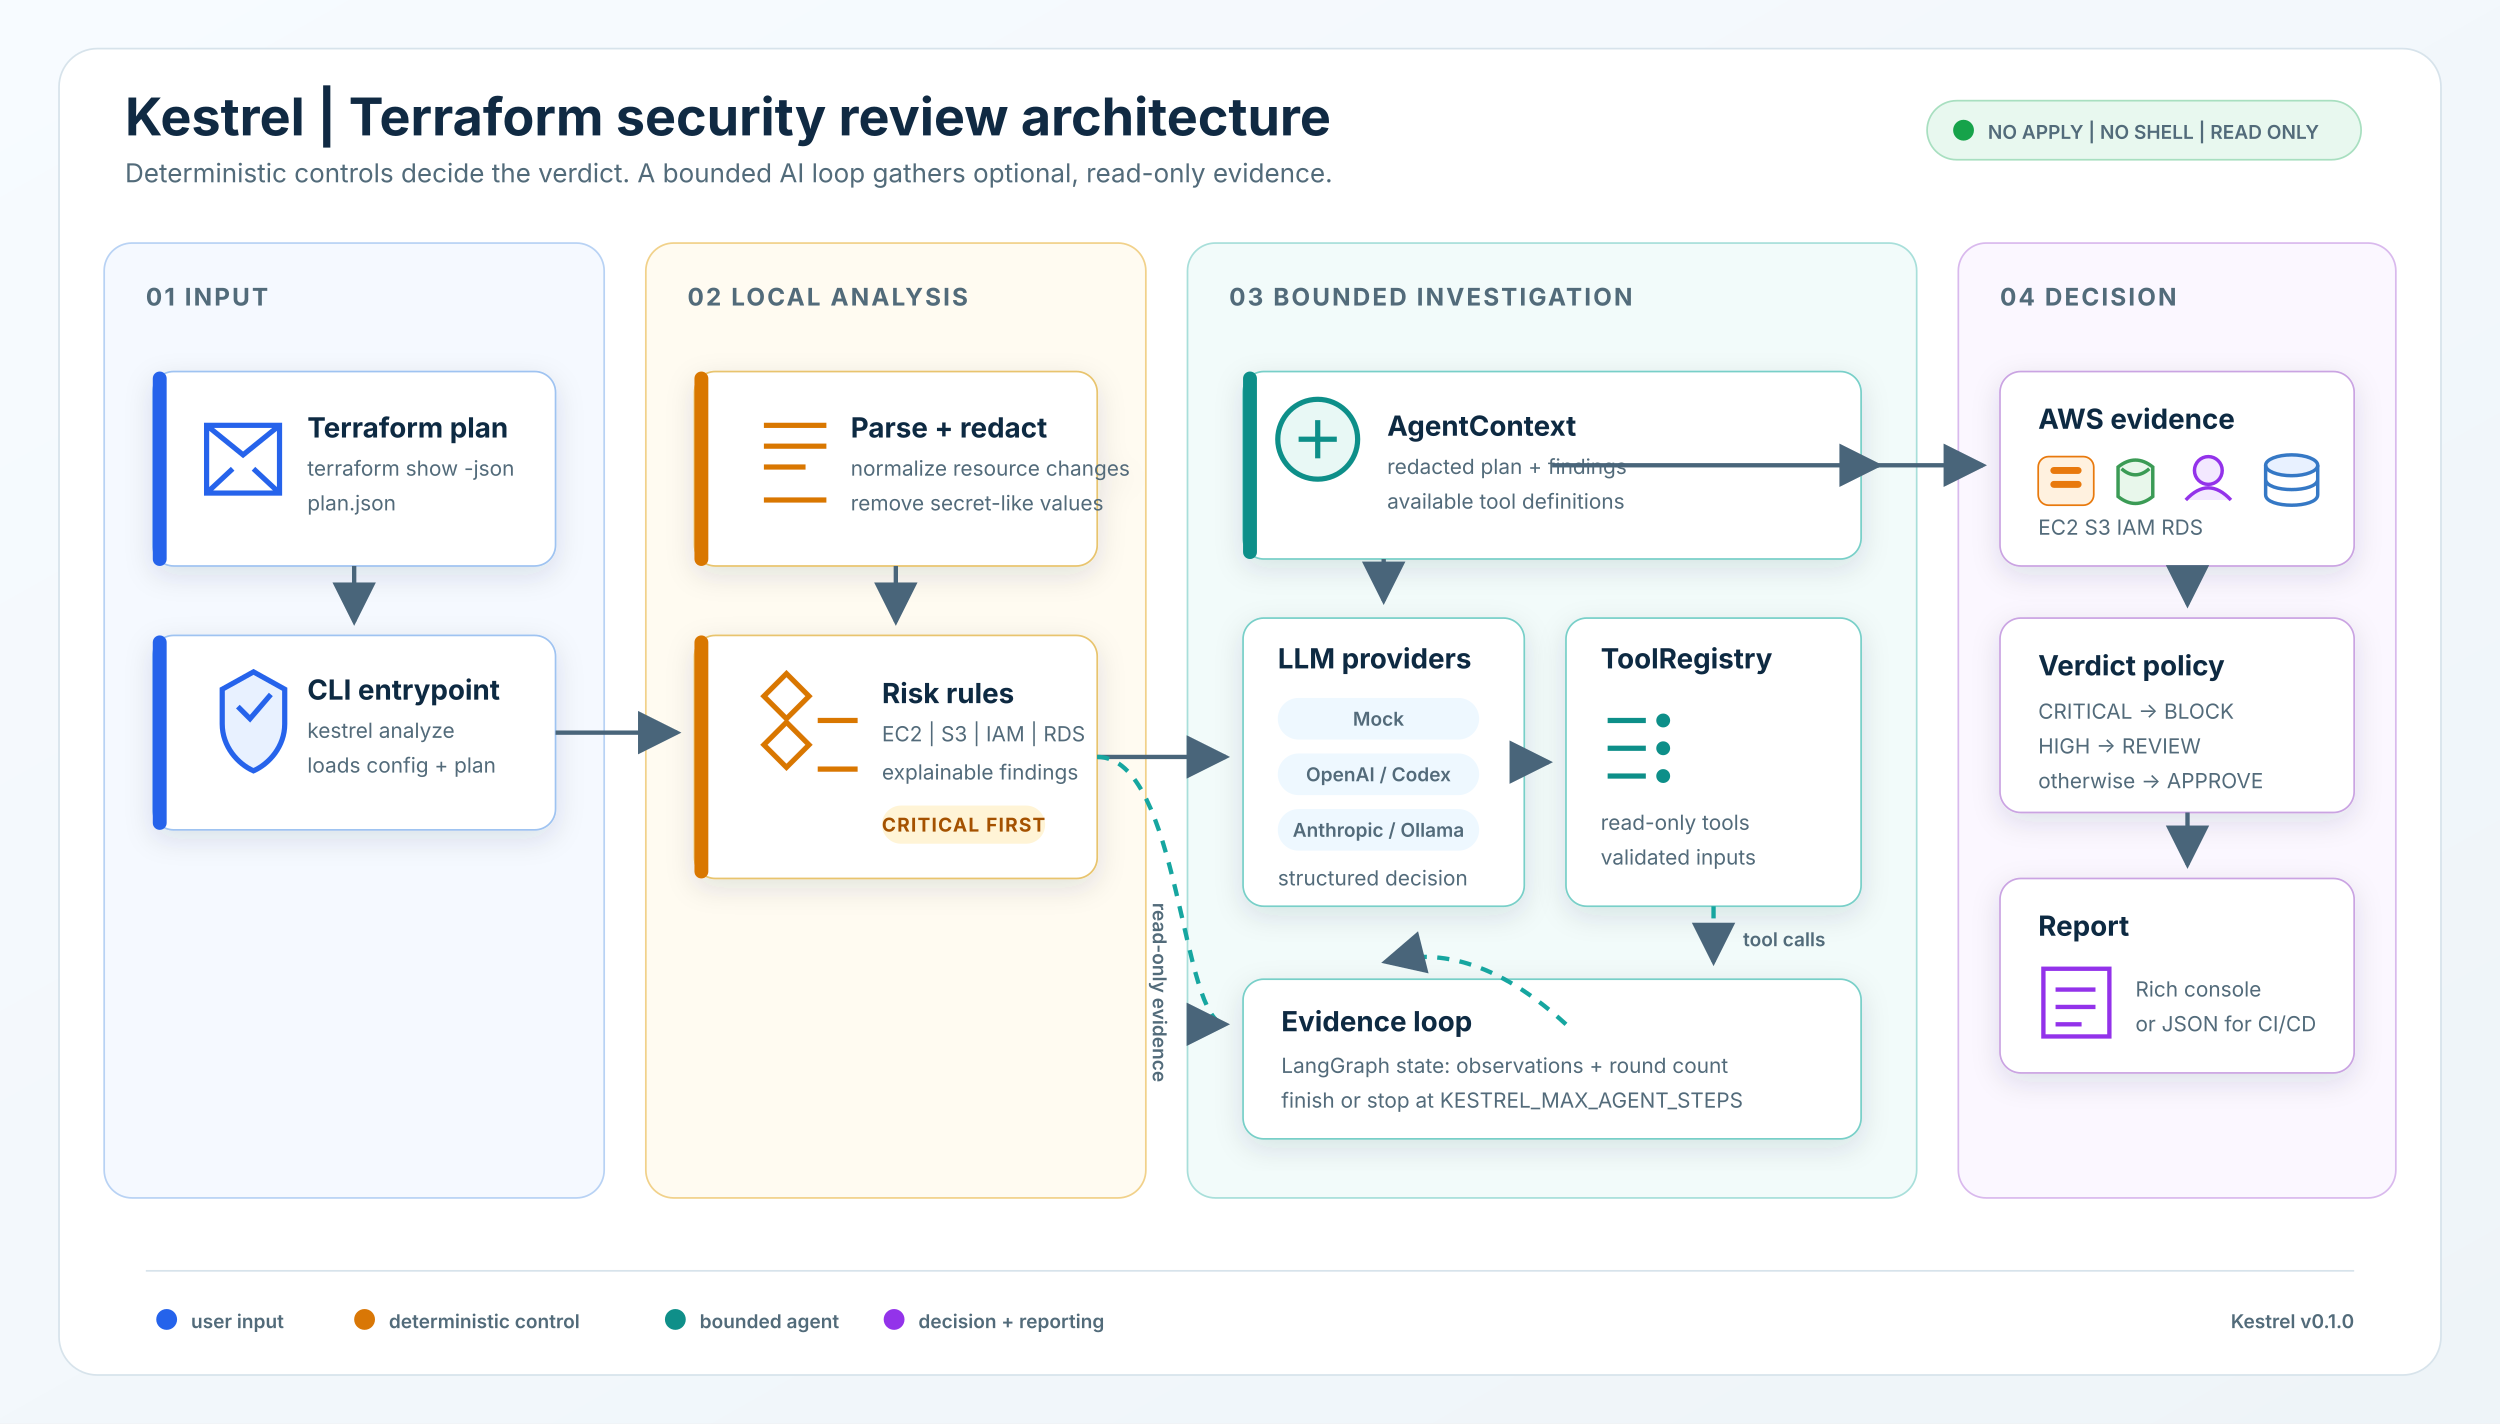
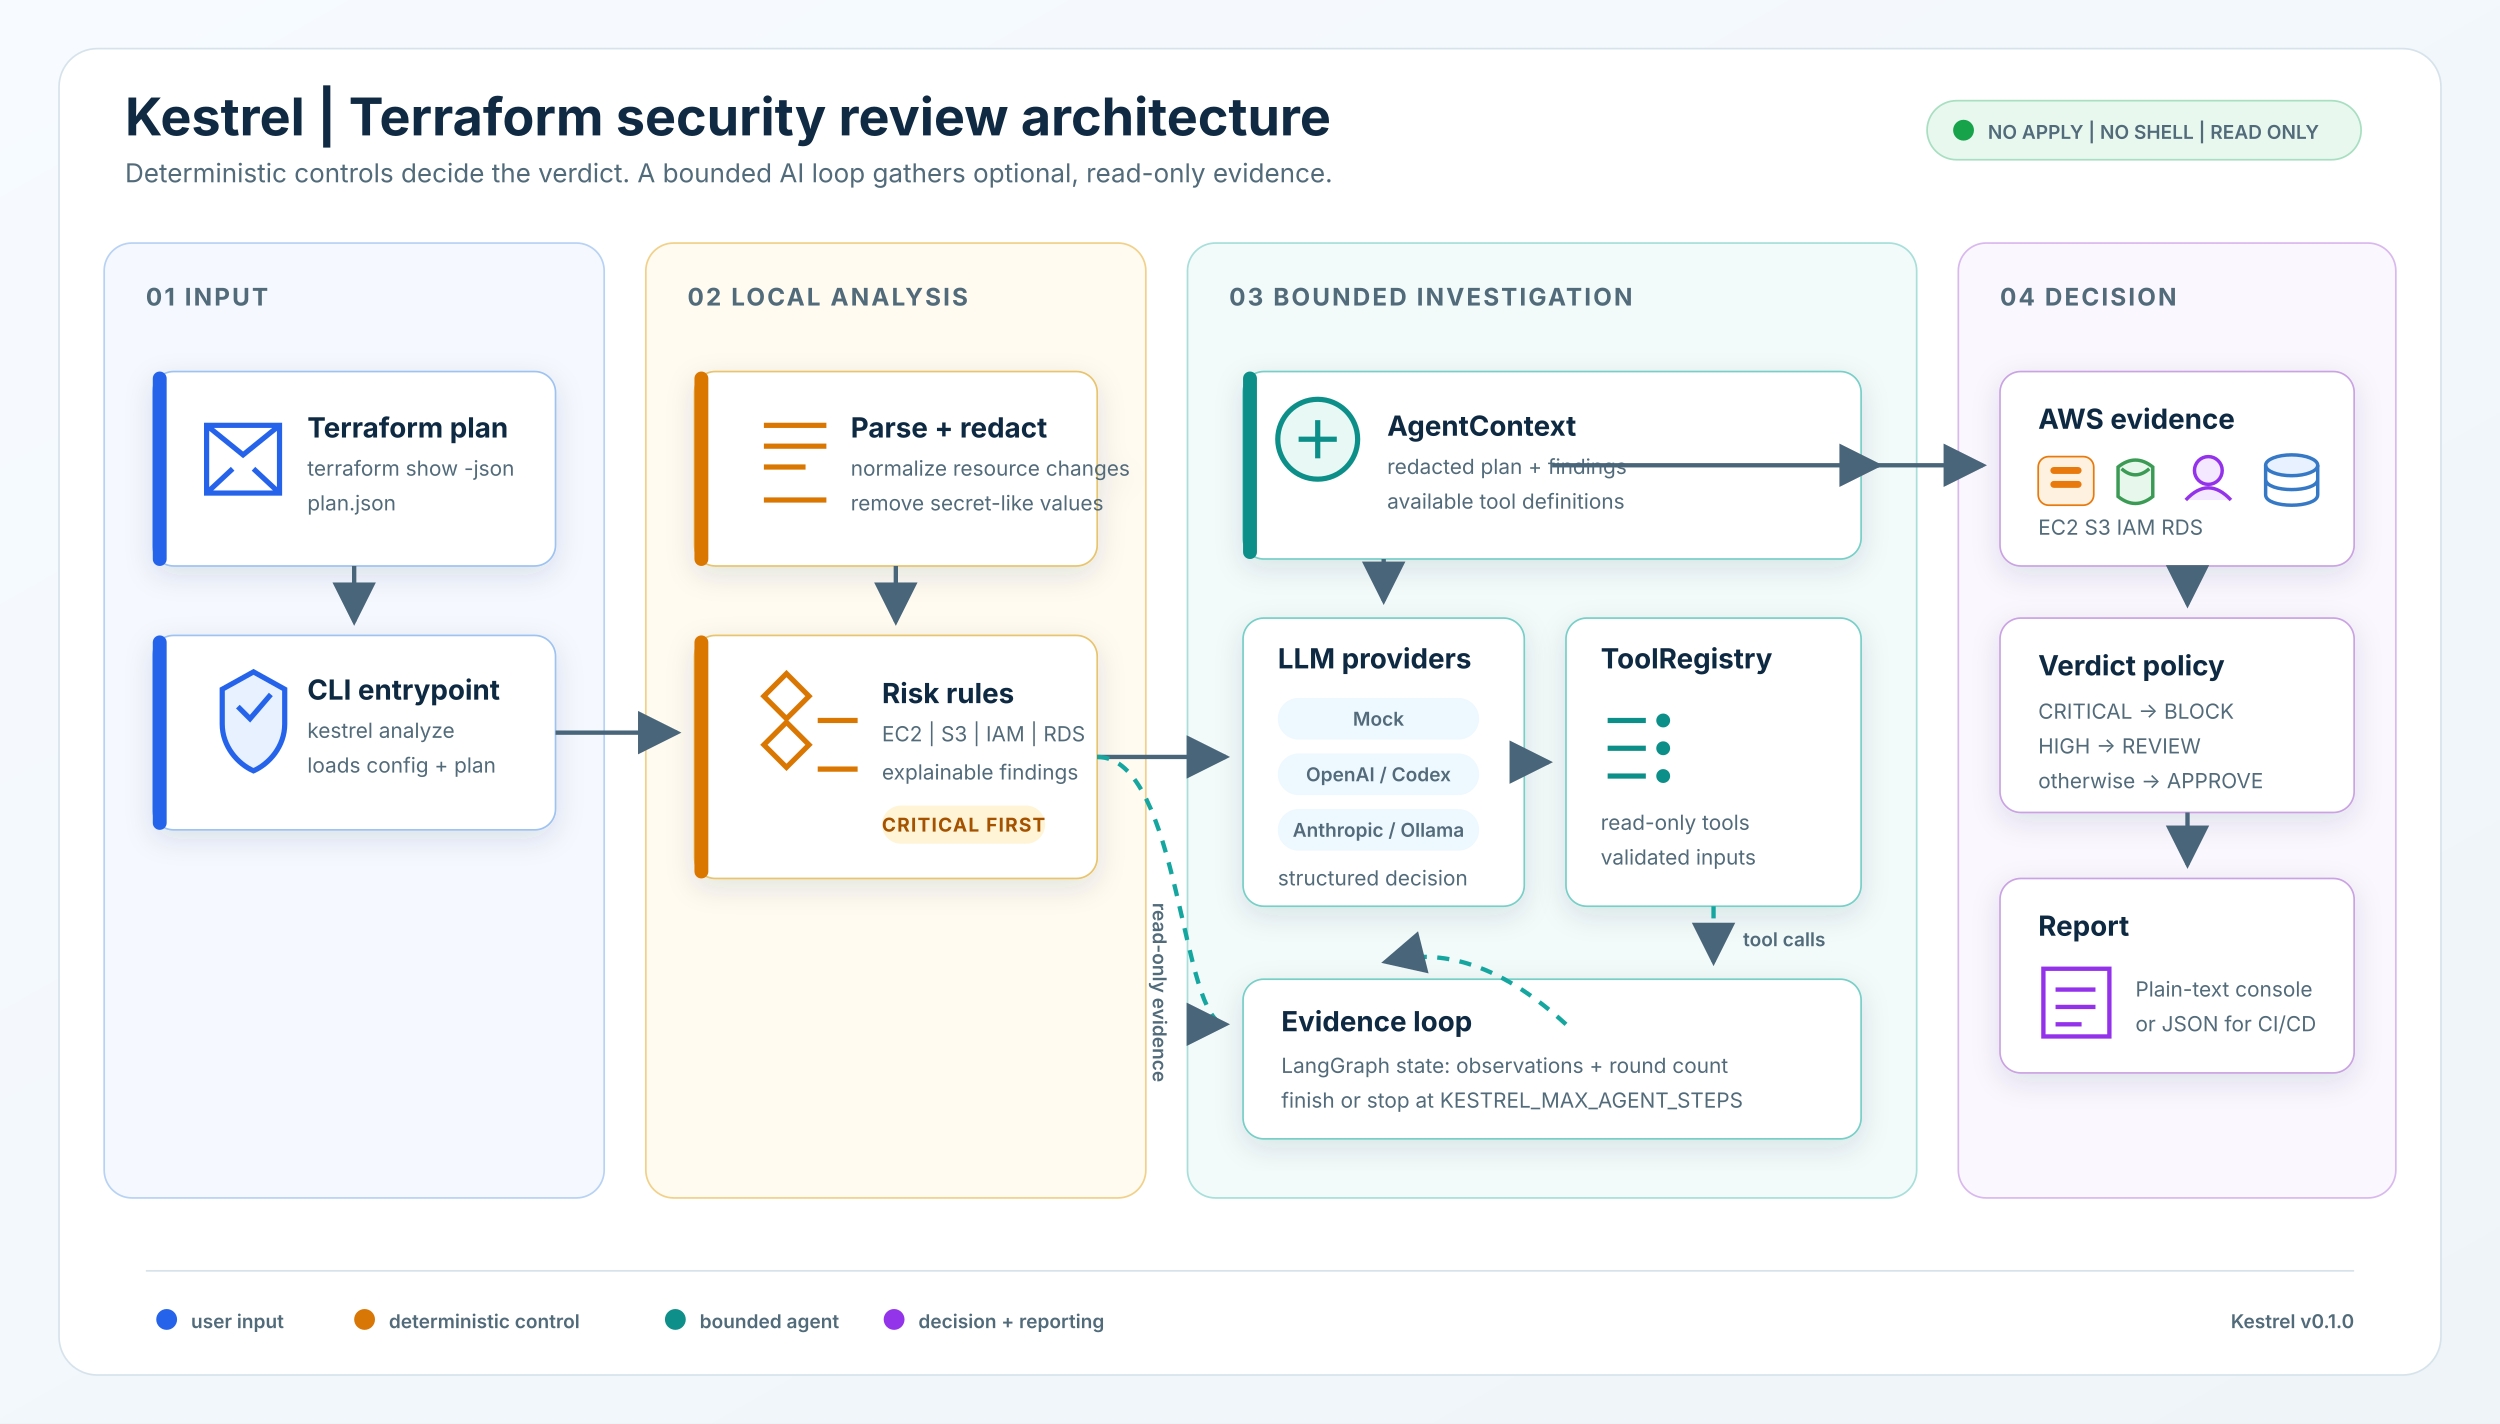
<svg xmlns="http://www.w3.org/2000/svg" width="1440" height="820" viewBox="0 0 1440 820" role="img" aria-labelledby="title desc">
  <defs>
    <linearGradient id="canvas" x1="0" y1="0" x2="1" y2="1">
      <stop offset="0" stop-color="#f7fbff" />
      <stop offset="1" stop-color="#eef4f8" />
    </linearGradient>
    <filter id="shadow" x="-20%" y="-20%" width="140%" height="140%">
      <feDropShadow dx="0" dy="5" stdDeviation="8" flood-color="#17324d" flood-opacity=".12" />
    </filter>
    <marker id="arrow" markerWidth="10" markerHeight="10" refX="9" refY="5" orient="auto">
      <path d="M0 0 L10 5 L0 10 z" fill="#49657a" />
    </marker>
    <style>
      .title { font: 700 30px -apple-system,BlinkMacSystemFont,"Segoe UI",sans-serif; fill: #102a43; }
      .subtitle { font: 400 15px -apple-system,BlinkMacSystemFont,"Segoe UI",sans-serif; fill: #526b7a; }
      .lane-title { font: 700 14px -apple-system,BlinkMacSystemFont,"Segoe UI",sans-serif; letter-spacing: 1.2px; fill: #526b7a; }
      .card-title { font: 700 16px -apple-system,BlinkMacSystemFont,"Segoe UI",sans-serif; fill: #102a43; }
      .card-copy { font: 400 12px -apple-system,BlinkMacSystemFont,"Segoe UI",sans-serif; fill: #526b7a; }
      .small { font: 600 11px -apple-system,BlinkMacSystemFont,"Segoe UI",sans-serif; fill: #526b7a; }
      .tag { font: 700 11px -apple-system,BlinkMacSystemFont,"Segoe UI",sans-serif; letter-spacing: .7px; }
      .line { stroke: #49657a; stroke-width: 2.5; fill: none; marker-end: url(#arrow); }
      .loop { stroke: #16a6a0; stroke-width: 2.5; fill: none; stroke-dasharray: 7 6; marker-end: url(#arrow); }
    </style>
  </defs>
  <rect width="1440" height="820" fill="url(#canvas)" />
  <rect x="34" y="28" width="1372" height="764" rx="22" fill="#ffffff" stroke="#d7e3eb" />
  <text x="72" y="78" class="title">Kestrel | Terraform security review architecture</text>
  <text x="72" y="105" class="subtitle">Deterministic controls decide the verdict. A bounded AI loop gathers optional, read-only evidence.</text>
  <rect x="1110" y="58" width="250" height="34" rx="17" fill="#e8f8ef" stroke="#a8dfc0" />
  <circle cx="1131" cy="75" r="6" fill="#16a34a" />
  <text x="1145" y="80" class="small" fill="#176b3a">NO APPLY | NO SHELL | READ ONLY</text>
  <rect x="60" y="140" width="288" height="550" rx="16" fill="#f5f9ff" stroke="#b8d2f4" />
  <rect x="372" y="140" width="288" height="550" rx="16" fill="#fffbf1" stroke="#f1d18a" />
  <rect x="684" y="140" width="420" height="550" rx="16" fill="#f2fbfa" stroke="#a8dfda" />
  <rect x="1128" y="140" width="252" height="550" rx="16" fill="#fbf7ff" stroke="#d9b9ed" />
  <text x="84" y="176" class="lane-title">01  INPUT</text>
  <text x="396" y="176" class="lane-title">02  LOCAL ANALYSIS</text>
  <text x="708" y="176" class="lane-title">03  BOUNDED INVESTIGATION</text>
  <text x="1152" y="176" class="lane-title">04  DECISION</text>
  <g filter="url(#shadow)">
    <rect x="88" y="214" width="232" height="112" rx="12" fill="#ffffff" stroke="#9fc3f1" />
    <rect x="88" y="214" width="8" height="112" rx="4" fill="#2563eb" />
    <path d="M119 245 h42 v39 h-42z M119 245 l21 17 21-17 M119 284 l15-14 M161 284 l-15-14" fill="none" stroke="#2563eb" stroke-width="3" />
    <text x="177" y="252" class="card-title">Terraform plan</text>
    <text x="177" y="274" class="card-copy">terraform show -json</text>
    <text x="177" y="294" class="card-copy">plan.json</text>
  </g>
  <g filter="url(#shadow)">
    <rect x="88" y="366" width="232" height="112" rx="12" fill="#ffffff" stroke="#9fc3f1" />
    <rect x="88" y="366" width="8" height="112" rx="4" fill="#2563eb" />
    <path d="M128 397 l18-10 18 10v20c0 13-9 23-18 27-9-4-18-14-18-27z" fill="#e8f1ff" stroke="#2563eb" stroke-width="3" />
    <path d="M137 407 l7 7 12-14" fill="none" stroke="#2563eb" stroke-width="3" />
    <text x="177" y="403" class="card-title">CLI entrypoint</text>
    <text x="177" y="425" class="card-copy">kestrel analyze</text>
    <text x="177" y="445" class="card-copy">loads config + plan</text>
  </g>
  <path d="M204 326 V358" class="line" />
  <g filter="url(#shadow)">
    <rect x="400" y="214" width="232" height="112" rx="12" fill="#ffffff" stroke="#e8c46e" />
    <rect x="400" y="214" width="8" height="112" rx="4" fill="#d97706" />
    <path d="M440 245 h36 M440 257 h36 M440 269 h24 M440 288 h36" stroke="#d97706" stroke-width="3" />
    <text x="490" y="252" class="card-title">Parse + redact</text>
    <text x="490" y="274" class="card-copy">normalize resource changes</text>
    <text x="490" y="294" class="card-copy">remove secret-like values</text>
  </g>
  <g filter="url(#shadow)">
    <rect x="400" y="366" width="232" height="140" rx="12" fill="#ffffff" stroke="#e8c46e" />
    <rect x="400" y="366" width="8" height="140" rx="4" fill="#d97706" />
    <path d="M440 401 l13-13 13 13-13 13z M440 429 l13-13 13 13-13 13z M471 415 h23 M471 443 h23" fill="none" stroke="#d97706" stroke-width="3" />
    <text x="508" y="405" class="card-title">Risk rules</text>
    <text x="508" y="427" class="card-copy">EC2 | S3 | IAM | RDS</text>
    <text x="508" y="449" class="card-copy">explainable findings</text>
    <rect x="508" y="464" width="94" height="22" rx="11" fill="#fff4d6" />
    <text x="555" y="479" text-anchor="middle" class="tag" fill="#a45100">CRITICAL FIRST</text>
  </g>
  <path d="M320 422 H390" class="line" />
  <path d="M516 326 V358" class="line" />
  <g filter="url(#shadow)">
    <rect x="716" y="214" width="356" height="108" rx="12" fill="#ffffff" stroke="#78cfc8" />
    <rect x="716" y="214" width="8" height="108" rx="4" fill="#0f8f89" />
    <circle cx="759" cy="253" r="23" fill="#e8f8f5" stroke="#0f8f89" stroke-width="3" />
    <path d="M748 253 h22 M759 242 v22" stroke="#0f8f89" stroke-width="3" />
    <text x="799" y="251" class="card-title">AgentContext</text>
    <text x="799" y="273" class="card-copy">redacted plan + findings</text>
    <text x="799" y="293" class="card-copy">available tool definitions</text>
  </g>
  <g filter="url(#shadow)">
    <rect x="716" y="356" width="162" height="166" rx="12" fill="#ffffff" stroke="#78cfc8" />
    <text x="736" y="385" class="card-title">LLM providers</text>
    <rect x="736" y="402" width="116" height="24" rx="12" fill="#eef8ff" />
    <text x="794" y="418" text-anchor="middle" class="small">Mock</text>
    <rect x="736" y="434" width="116" height="24" rx="12" fill="#eef8ff" />
    <text x="794" y="450" text-anchor="middle" class="small">OpenAI / Codex</text>
    <rect x="736" y="466" width="116" height="24" rx="12" fill="#eef8ff" />
    <text x="794" y="482" text-anchor="middle" class="small">Anthropic / Ollama</text>
    <text x="736" y="510" class="card-copy">structured decision</text>
  </g>
  <g filter="url(#shadow)">
    <rect x="902" y="356" width="170" height="166" rx="12" fill="#ffffff" stroke="#78cfc8" />
    <text x="922" y="385" class="card-title">ToolRegistry</text>
    <path d="M926 415 h22 M926 431 h22 M926 447 h22" stroke="#0f8f89" stroke-width="3" />
    <circle cx="958" cy="415" r="4" fill="#0f8f89" />
    <circle cx="958" cy="431" r="4" fill="#0f8f89" />
    <circle cx="958" cy="447" r="4" fill="#0f8f89" />
    <text x="922" y="478" class="card-copy">read-only tools</text>
    <text x="922" y="498" class="card-copy">validated inputs</text>
  </g>
  <g filter="url(#shadow)">
    <rect x="716" y="564" width="356" height="92" rx="12" fill="#ffffff" stroke="#78cfc8" />
    <text x="738" y="594" class="card-title">Evidence loop</text>
    <text x="738" y="618" class="card-copy">LangGraph state: observations + round count</text>
    <text x="738" y="638" class="card-copy">finish or stop at KESTREL_MAX_AGENT_STEPS</text>
  </g>
  <path d="M632 436 H706" class="line" />
  <path d="M894 268 H1082" class="line" />
  <path d="M797 322 V346" class="line" />
  <path d="M878 439 H892" class="line" />
  <path d="M987 522 V554" class="loop" />
  <path d="M902 590 C856 548 822 548 798 554" class="loop" />
  <text x="1004" y="545" class="small" fill="#0f8f89">tool calls</text>
  <g filter="url(#shadow)">
    <rect x="1152" y="214" width="204" height="112" rx="12" fill="#ffffff" stroke="#caa4e2" />
    <text x="1174" y="247" class="card-title">AWS evidence</text>
    <rect x="1174" y="263" width="32" height="28" rx="6" fill="#fff1df" stroke="#e8790c" />
    <rect x="1181" y="269" width="18" height="4" rx="2" fill="#e8790c" />
    <rect x="1181" y="277" width="18" height="4" rx="2" fill="#e8790c" />
    <path d="M1220 269 q10-8 20 0v17q-10 8-20 0z" fill="#e8f7eb" stroke="#3a9b55" stroke-width="2" />
    <path d="M1222 270 q8 7 16 0" fill="none" stroke="#3a9b55" stroke-width="2" />
    <circle cx="1272" cy="271" r="8" fill="#f3e8ff" stroke="#9333ea" stroke-width="2" />
    <path d="M1259 288 q13-14 26 0" fill="#f3e8ff" stroke="#9333ea" stroke-width="2" />
    <ellipse cx="1320" cy="268" rx="15" ry="6" fill="#e8f1ff" stroke="#3478c5" stroke-width="2" />
    <path d="M1305 268v17c0 8 30 8 30 0v-17 M1305 276c0 8 30 8 30 0" fill="none" stroke="#3478c5" stroke-width="2" />
    <text x="1174" y="308" class="card-copy">EC2     S3      IAM     RDS</text>
  </g>
  <g filter="url(#shadow)">
    <rect x="1152" y="356" width="204" height="112" rx="12" fill="#ffffff" stroke="#caa4e2" />
    <text x="1174" y="389" class="card-title">Verdict policy</text>
    <text x="1174" y="414" class="card-copy">CRITICAL  -&gt;  BLOCK</text>
    <text x="1174" y="434" class="card-copy">HIGH      -&gt;  REVIEW</text>
    <text x="1174" y="454" class="card-copy">otherwise -&gt;  APPROVE</text>
  </g>
  <g filter="url(#shadow)">
    <rect x="1152" y="506" width="204" height="112" rx="12" fill="#ffffff" stroke="#caa4e2" />
    <text x="1174" y="539" class="card-title">Report</text>
    <path d="M1177 558 h38 v39 h-38z M1184 570 h23 M1184 580 h23 M1184 590 h15" fill="none" stroke="#9333ea" stroke-width="2.5" />
-     <text x="1230" y="574" class="card-copy">Rich console</text>
+     <text x="1230" y="574" class="card-copy">Plain-text console</text>
    <text x="1230" y="594" class="card-copy">or JSON for CI/CD</text>
  </g>
  <path d="M1072 268 H1142" class="line" />
  <path d="M1260 326 V348" class="line" />
  <path d="M1260 468 V498" class="line" />
  <path d="M632 436 C680 436 680 590 706 590" class="loop" />
  <text x="664" y="520" class="small" fill="#0f8f89" transform="rotate(90 664 520)">read-only evidence</text>
  <line x1="84" y1="732" x2="1356" y2="732" stroke="#d7e3eb" />
  <circle cx="96" cy="760" r="6" fill="#2563eb" />
  <text x="110" y="765" class="small">user input</text>
  <circle cx="210" cy="760" r="6" fill="#d97706" />
  <text x="224" y="765" class="small">deterministic control</text>
  <circle cx="389" cy="760" r="6" fill="#0f8f89" />
  <text x="403" y="765" class="small">bounded agent</text>
  <circle cx="515" cy="760" r="6" fill="#9333ea" />
  <text x="529" y="765" class="small">decision + reporting</text>
  <text x="1356" y="765" text-anchor="end" class="small">Kestrel v0.1.0</text>
</svg>
